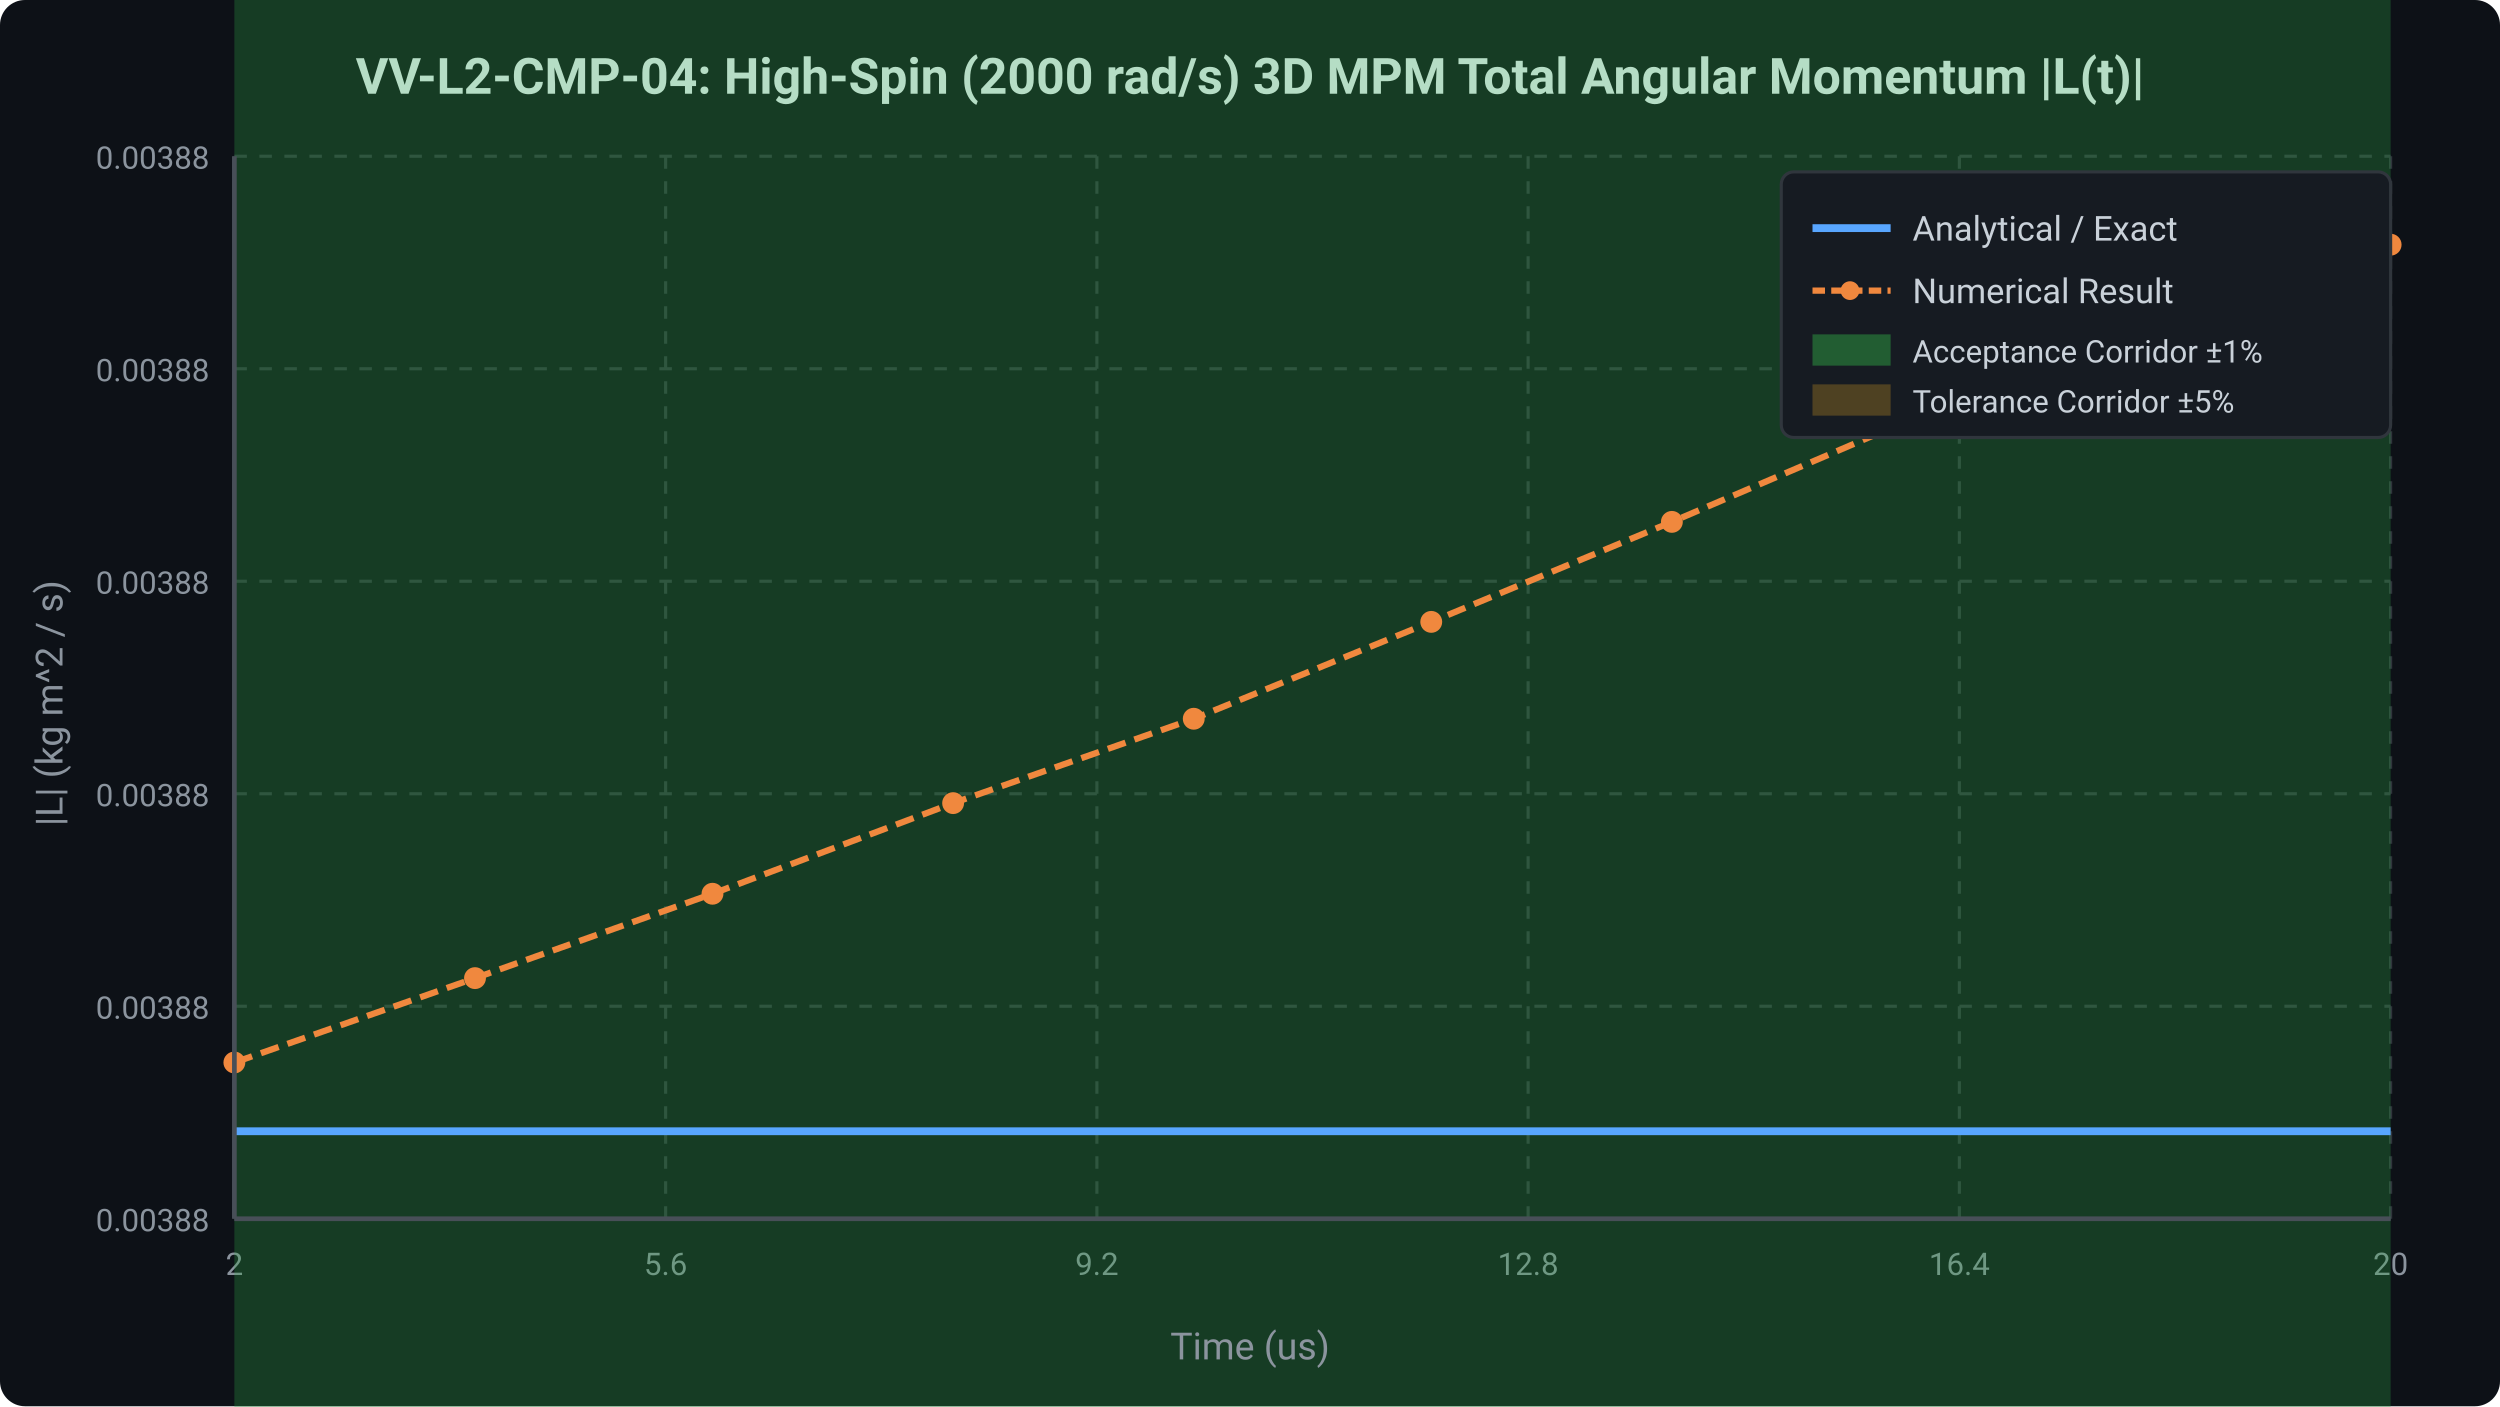
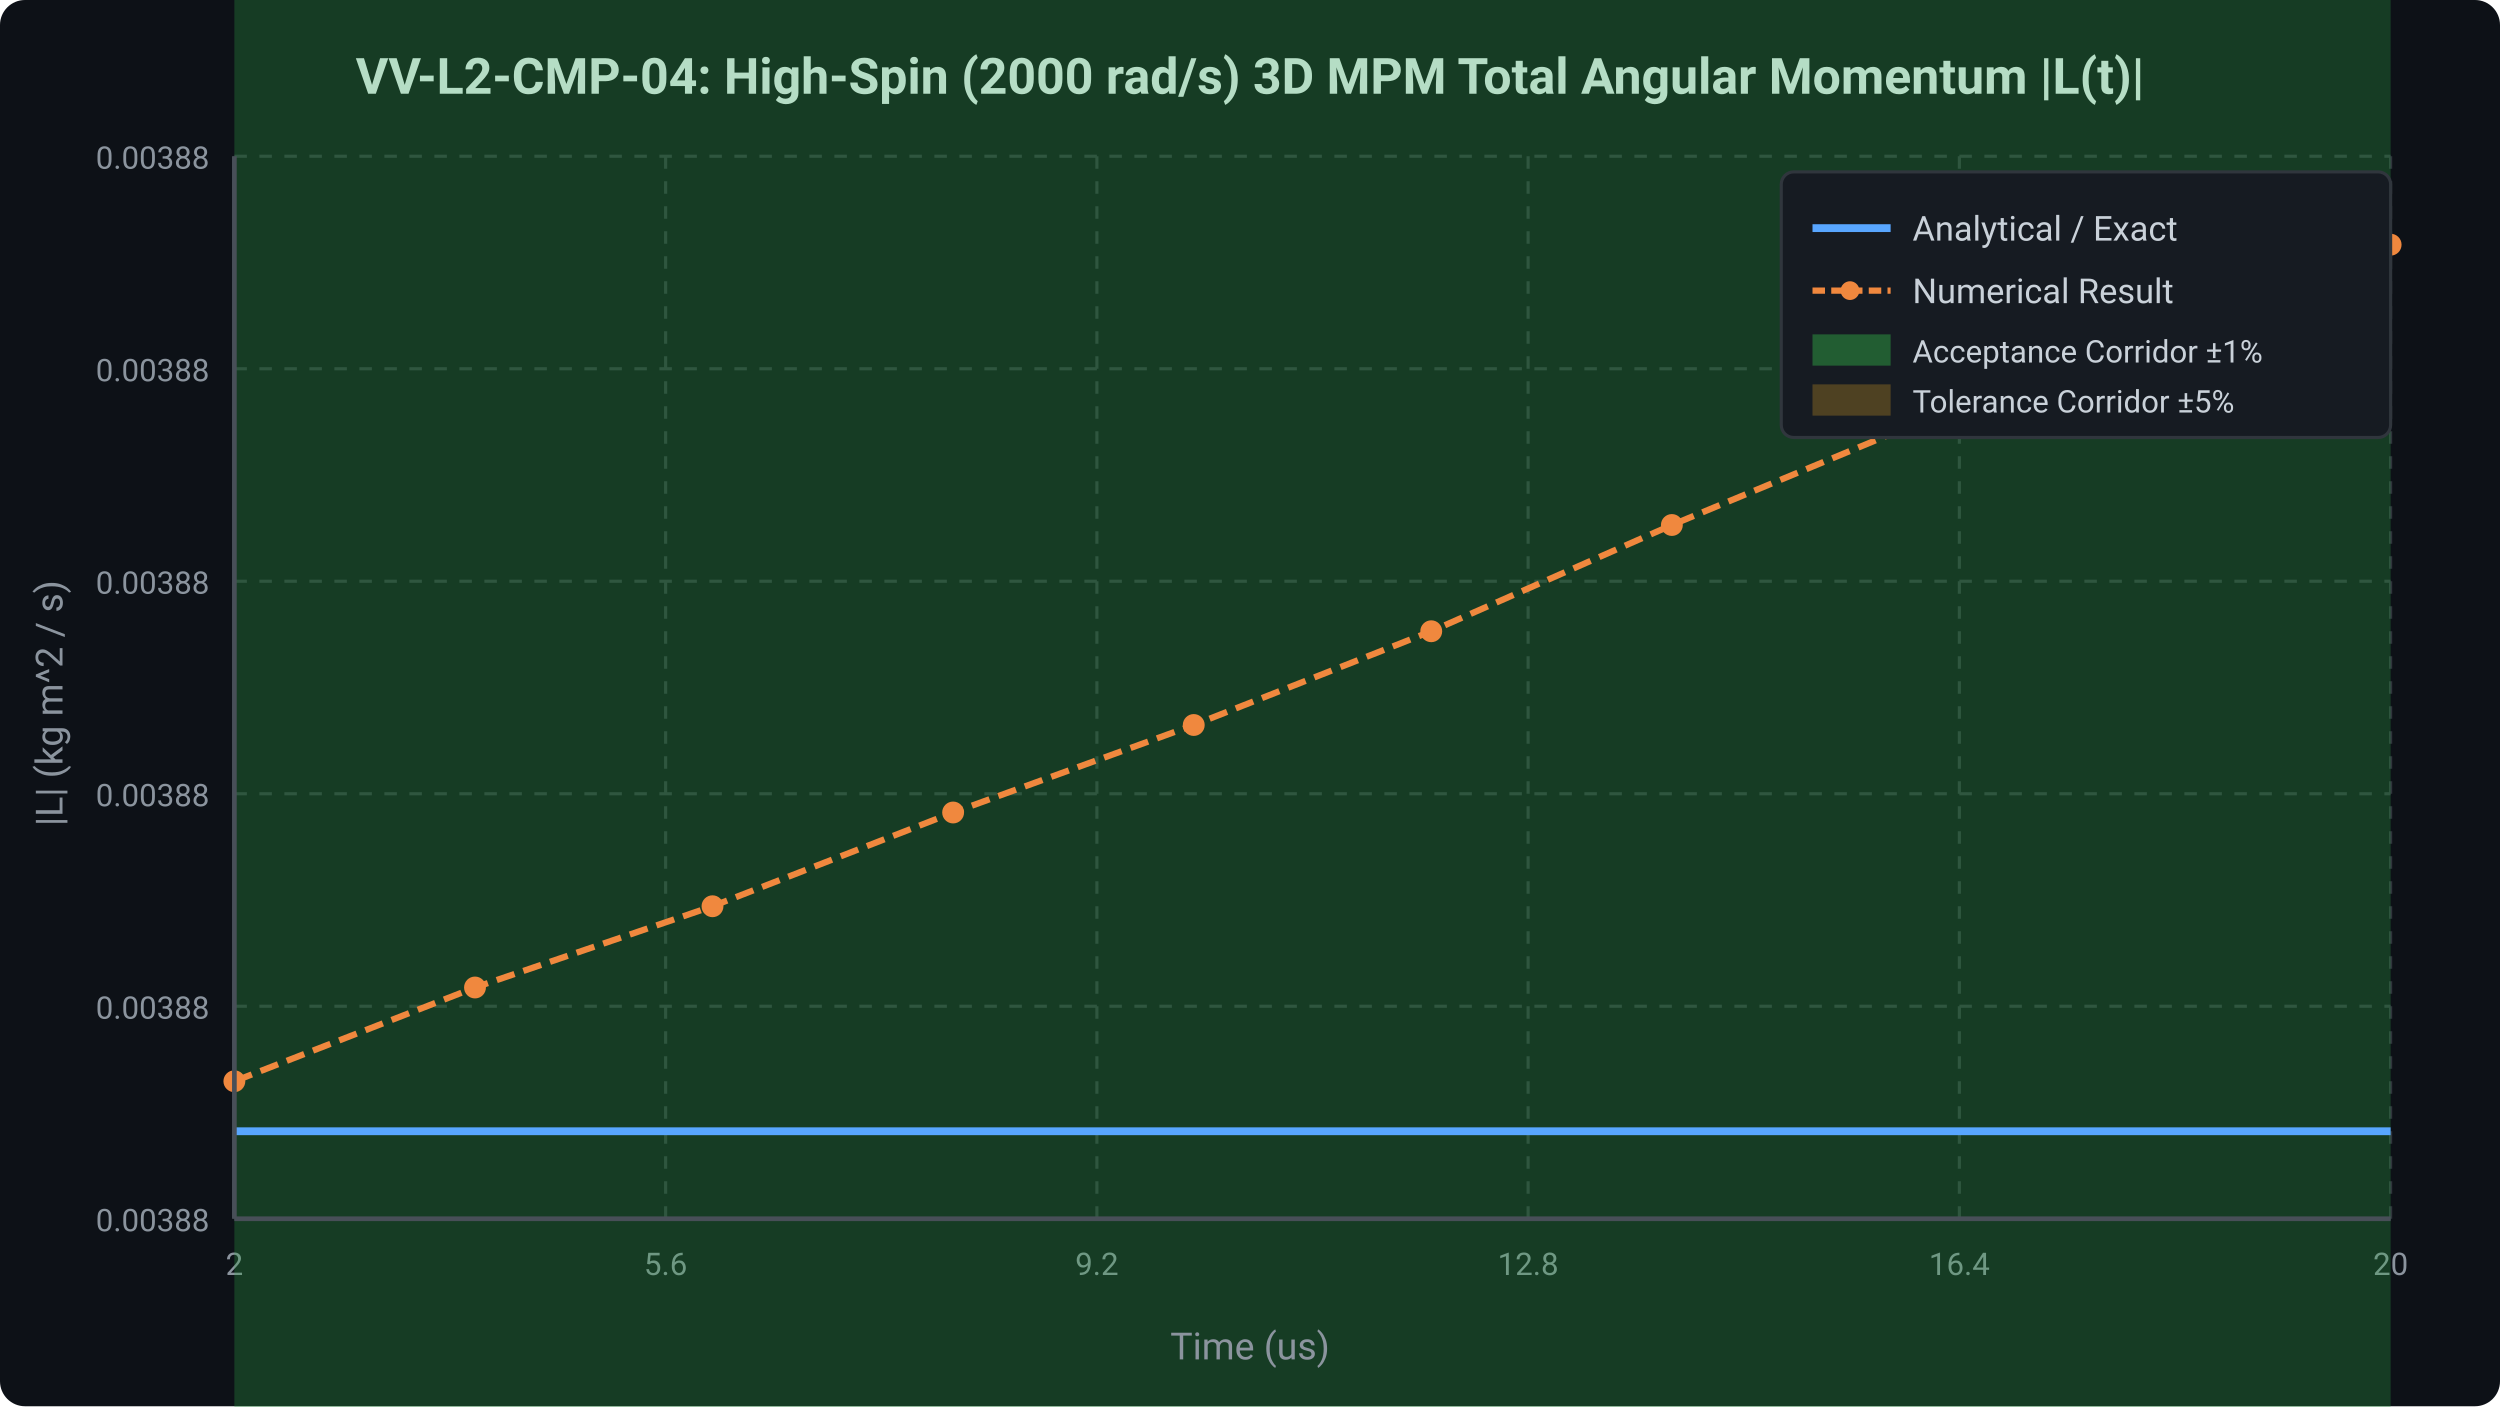
<svg xmlns="http://www.w3.org/2000/svg" viewBox="0 0 800 450" width="800" height="450">
  <style>
    text { font-family: -apple-system, BlinkMacSystemFont, 'Segoe UI', Roboto, Helvetica, Arial, sans-serif; fill: #c9d1d9; }
    .title { font-size: 16px; font-weight: 600; fill: #f0f6fc; }
    .axis-label { font-size: 12px; fill: #8b949e; }
    .tick { font-size: 10px; fill: #8b949e; }
    .grid { stroke: #30363d; stroke-width: 1; stroke-dasharray: 4,4; }
    .axis-line { stroke: #484f58; stroke-width: 1.5; }
    .exact-curve { fill: none; stroke: #58a6ff; stroke-width: 2.5; }
    .num-curve { fill: none; stroke: #f0883e; stroke-width: 2.0; stroke-dasharray: 6,3; }
    .corridor-yellow { fill: rgba(210, 153, 34, 0.18); }
    .corridor-green { fill: rgba(46, 160, 67, 0.30); }
  </style>
  <rect width="800" height="450" fill="#0d1117" rx="8" />
  <text x="400" y="30" text-anchor="middle" class="title">VV-L2-CMP-04: High-Spin (2000 rad/s) 3D MPM Total Angular Momentum |L(t)|</text>
  <line x1="75" y1="390" x2="765" y2="390" class="grid" />
  <text x="67" y="394" text-anchor="end" class="tick">0.00388</text>
  <line x1="75" y1="322" x2="765" y2="322" class="grid" />
  <text x="67" y="326" text-anchor="end" class="tick">0.00388</text>
  <line x1="75" y1="254" x2="765" y2="254" class="grid" />
  <text x="67" y="258" text-anchor="end" class="tick">0.00388</text>
  <line x1="75" y1="186" x2="765" y2="186" class="grid" />
  <text x="67" y="190" text-anchor="end" class="tick">0.00388</text>
  <line x1="75" y1="118" x2="765" y2="118" class="grid" />
  <text x="67" y="122" text-anchor="end" class="tick">0.00388</text>
  <line x1="75" y1="50" x2="765" y2="50" class="grid" />
  <text x="67" y="54" text-anchor="end" class="tick">0.00388</text>
  <line x1="75" y1="50" x2="75" y2="390" class="grid" />
  <text x="75" y="408" text-anchor="middle" class="tick">2</text>
  <line x1="213" y1="50" x2="213" y2="390" class="grid" />
  <text x="213" y="408" text-anchor="middle" class="tick">5.6</text>
  <line x1="351" y1="50" x2="351" y2="390" class="grid" />
  <text x="351" y="408" text-anchor="middle" class="tick">9.2</text>
  <line x1="489" y1="50" x2="489" y2="390" class="grid" />
  <text x="489" y="408" text-anchor="middle" class="tick">12.8</text>
  <line x1="627" y1="50" x2="627" y2="390" class="grid" />
  <text x="627" y="408" text-anchor="middle" class="tick">16.4</text>
  <line x1="765" y1="50" x2="765" y2="390" class="grid" />
  <text x="765" y="408" text-anchor="middle" class="tick">20</text>
-   <path class="corridor-yellow" d="M 75 -5.18e+06 L 152 -5.18e+06 L 228 -5.18e+06 L 305 -5.18e+06 L 382 -5.18e+06 L 458 -5.18e+06 L 535 -5.18e+06 L 612 -5.18e+06 L 688 -5.18e+06 L 765 -5.18e+06 L 765 5.18e+06 L 688 5.18e+06 L 612 5.18e+06 L 535 5.18e+06 L 458 5.18e+06 L 382 5.18e+06 L 305 5.18e+06 L 228 5.18e+06 L 152 5.18e+06 L 75 5.18e+06 Z" />
-   <path class="corridor-green" d="M 75 -1.04e+06 L 152 -1.04e+06 L 228 -1.04e+06 L 305 -1.04e+06 L 382 -1.04e+06 L 458 -1.04e+06 L 535 -1.04e+06 L 612 -1.04e+06 L 688 -1.04e+06 L 765 -1.04e+06 L 765 1.04e+06 L 688 1.04e+06 L 612 1.04e+06 L 535 1.04e+06 L 458 1.04e+06 L 382 1.04e+06 L 305 1.04e+06 L 228 1.04e+06 L 152 1.04e+06 L 75 1.04e+06 Z" />
+   <path class="corridor-yellow" d="M 75 -5.17e+06 L 152 -5.17e+06 L 228 -5.17e+06 L 305 -5.17e+06 L 382 -5.17e+06 L 458 -5.17e+06 L 535 -5.17e+06 L 612 -5.17e+06 L 688 -5.17e+06 L 765 -5.17e+06 L 765 5.17e+06 L 688 5.17e+06 L 612 5.17e+06 L 535 5.17e+06 L 458 5.17e+06 L 382 5.17e+06 L 305 5.17e+06 L 228 5.17e+06 L 152 5.17e+06 L 75 5.17e+06 Z" />
+   <path class="corridor-green" d="M 75 -1.03e+06 L 152 -1.03e+06 L 228 -1.03e+06 L 305 -1.03e+06 L 382 -1.03e+06 L 458 -1.03e+06 L 535 -1.03e+06 L 612 -1.03e+06 L 688 -1.03e+06 L 765 -1.03e+06 L 765 1.03e+06 L 688 1.03e+06 L 612 1.03e+06 L 535 1.03e+06 L 458 1.03e+06 L 382 1.03e+06 L 305 1.03e+06 L 228 1.03e+06 L 152 1.03e+06 L 75 1.03e+06 Z" />
  <path class="exact-curve" d="M 75 362 L 152 362 L 228 362 L 305 362 L 382 362 L 458 362 L 535 362 L 612 362 L 688 362 L 765 362 " />
-   <path class="num-curve" d="M 75 340 L 152 313 L 228 286 L 305 257 L 382 230 L 458 199 L 535 167 L 612 134 L 688 106 L 765 78.3 " />
-   <circle cx="75" cy="340" r="3.5" fill="#f0883e" />
-   <circle cx="152" cy="313" r="3.5" fill="#f0883e" />
-   <circle cx="228" cy="286" r="3.5" fill="#f0883e" />
-   <circle cx="305" cy="257" r="3.5" fill="#f0883e" />
-   <circle cx="382" cy="230" r="3.5" fill="#f0883e" />
-   <circle cx="458" cy="199" r="3.5" fill="#f0883e" />
-   <circle cx="535" cy="167" r="3.5" fill="#f0883e" />
-   <circle cx="612" cy="134" r="3.5" fill="#f0883e" />
-   <circle cx="688" cy="106" r="3.5" fill="#f0883e" />
+   <path class="num-curve" d="M 75 346 L 152 316 L 228 290 L 305 260 L 382 232 L 458 202 L 535 168 L 612 136 L 688 108 L 765 78.3 " />
+   <circle cx="75" cy="346" r="3.5" fill="#f0883e" />
+   <circle cx="152" cy="316" r="3.5" fill="#f0883e" />
+   <circle cx="228" cy="290" r="3.5" fill="#f0883e" />
+   <circle cx="305" cy="260" r="3.5" fill="#f0883e" />
+   <circle cx="382" cy="232" r="3.5" fill="#f0883e" />
+   <circle cx="458" cy="202" r="3.5" fill="#f0883e" />
+   <circle cx="535" cy="168" r="3.5" fill="#f0883e" />
+   <circle cx="612" cy="136" r="3.5" fill="#f0883e" />
+   <circle cx="688" cy="108" r="3.5" fill="#f0883e" />
  <circle cx="765" cy="78.3" r="3.5" fill="#f0883e" />
  <line x1="75" y1="390" x2="765" y2="390" class="axis-line" />
  <line x1="75" y1="50" x2="75" y2="390" class="axis-line" />
  <text x="400" y="435" text-anchor="middle" class="axis-label">Time (us)</text>
  <text x="20" y="225" text-anchor="middle" transform="rotate(-90 20 225)" class="axis-label">|L| (kg m^2 / s)</text>
  <rect x="570" y="55" width="195" height="85" fill="#161b22" stroke="#30363d" rx="4" />
  <line x1="580" y1="73" x2="605" y2="73" stroke="#58a6ff" stroke-width="2.5" />
  <text x="612" y="77" font-size="11">Analytical / Exact</text>
  <line x1="580" y1="93" x2="605" y2="93" stroke="#f0883e" stroke-width="2.0" stroke-dasharray="4,2" />
  <circle cx="592" cy="93" r="3" fill="#f0883e" />
  <text x="612" y="97" font-size="11">Numerical Result</text>
  <rect x="580" y="107" width="25" height="10" fill="rgba(46,160,67,0.5)" />
  <text x="612" y="116" font-size="10">Acceptance Corridor ±1%</text>
  <rect x="580" y="123" width="25" height="10" fill="rgba(210,153,34,0.3)" />
  <text x="612" y="132" font-size="10">Tolerance Corridor ±5%</text>
</svg>
